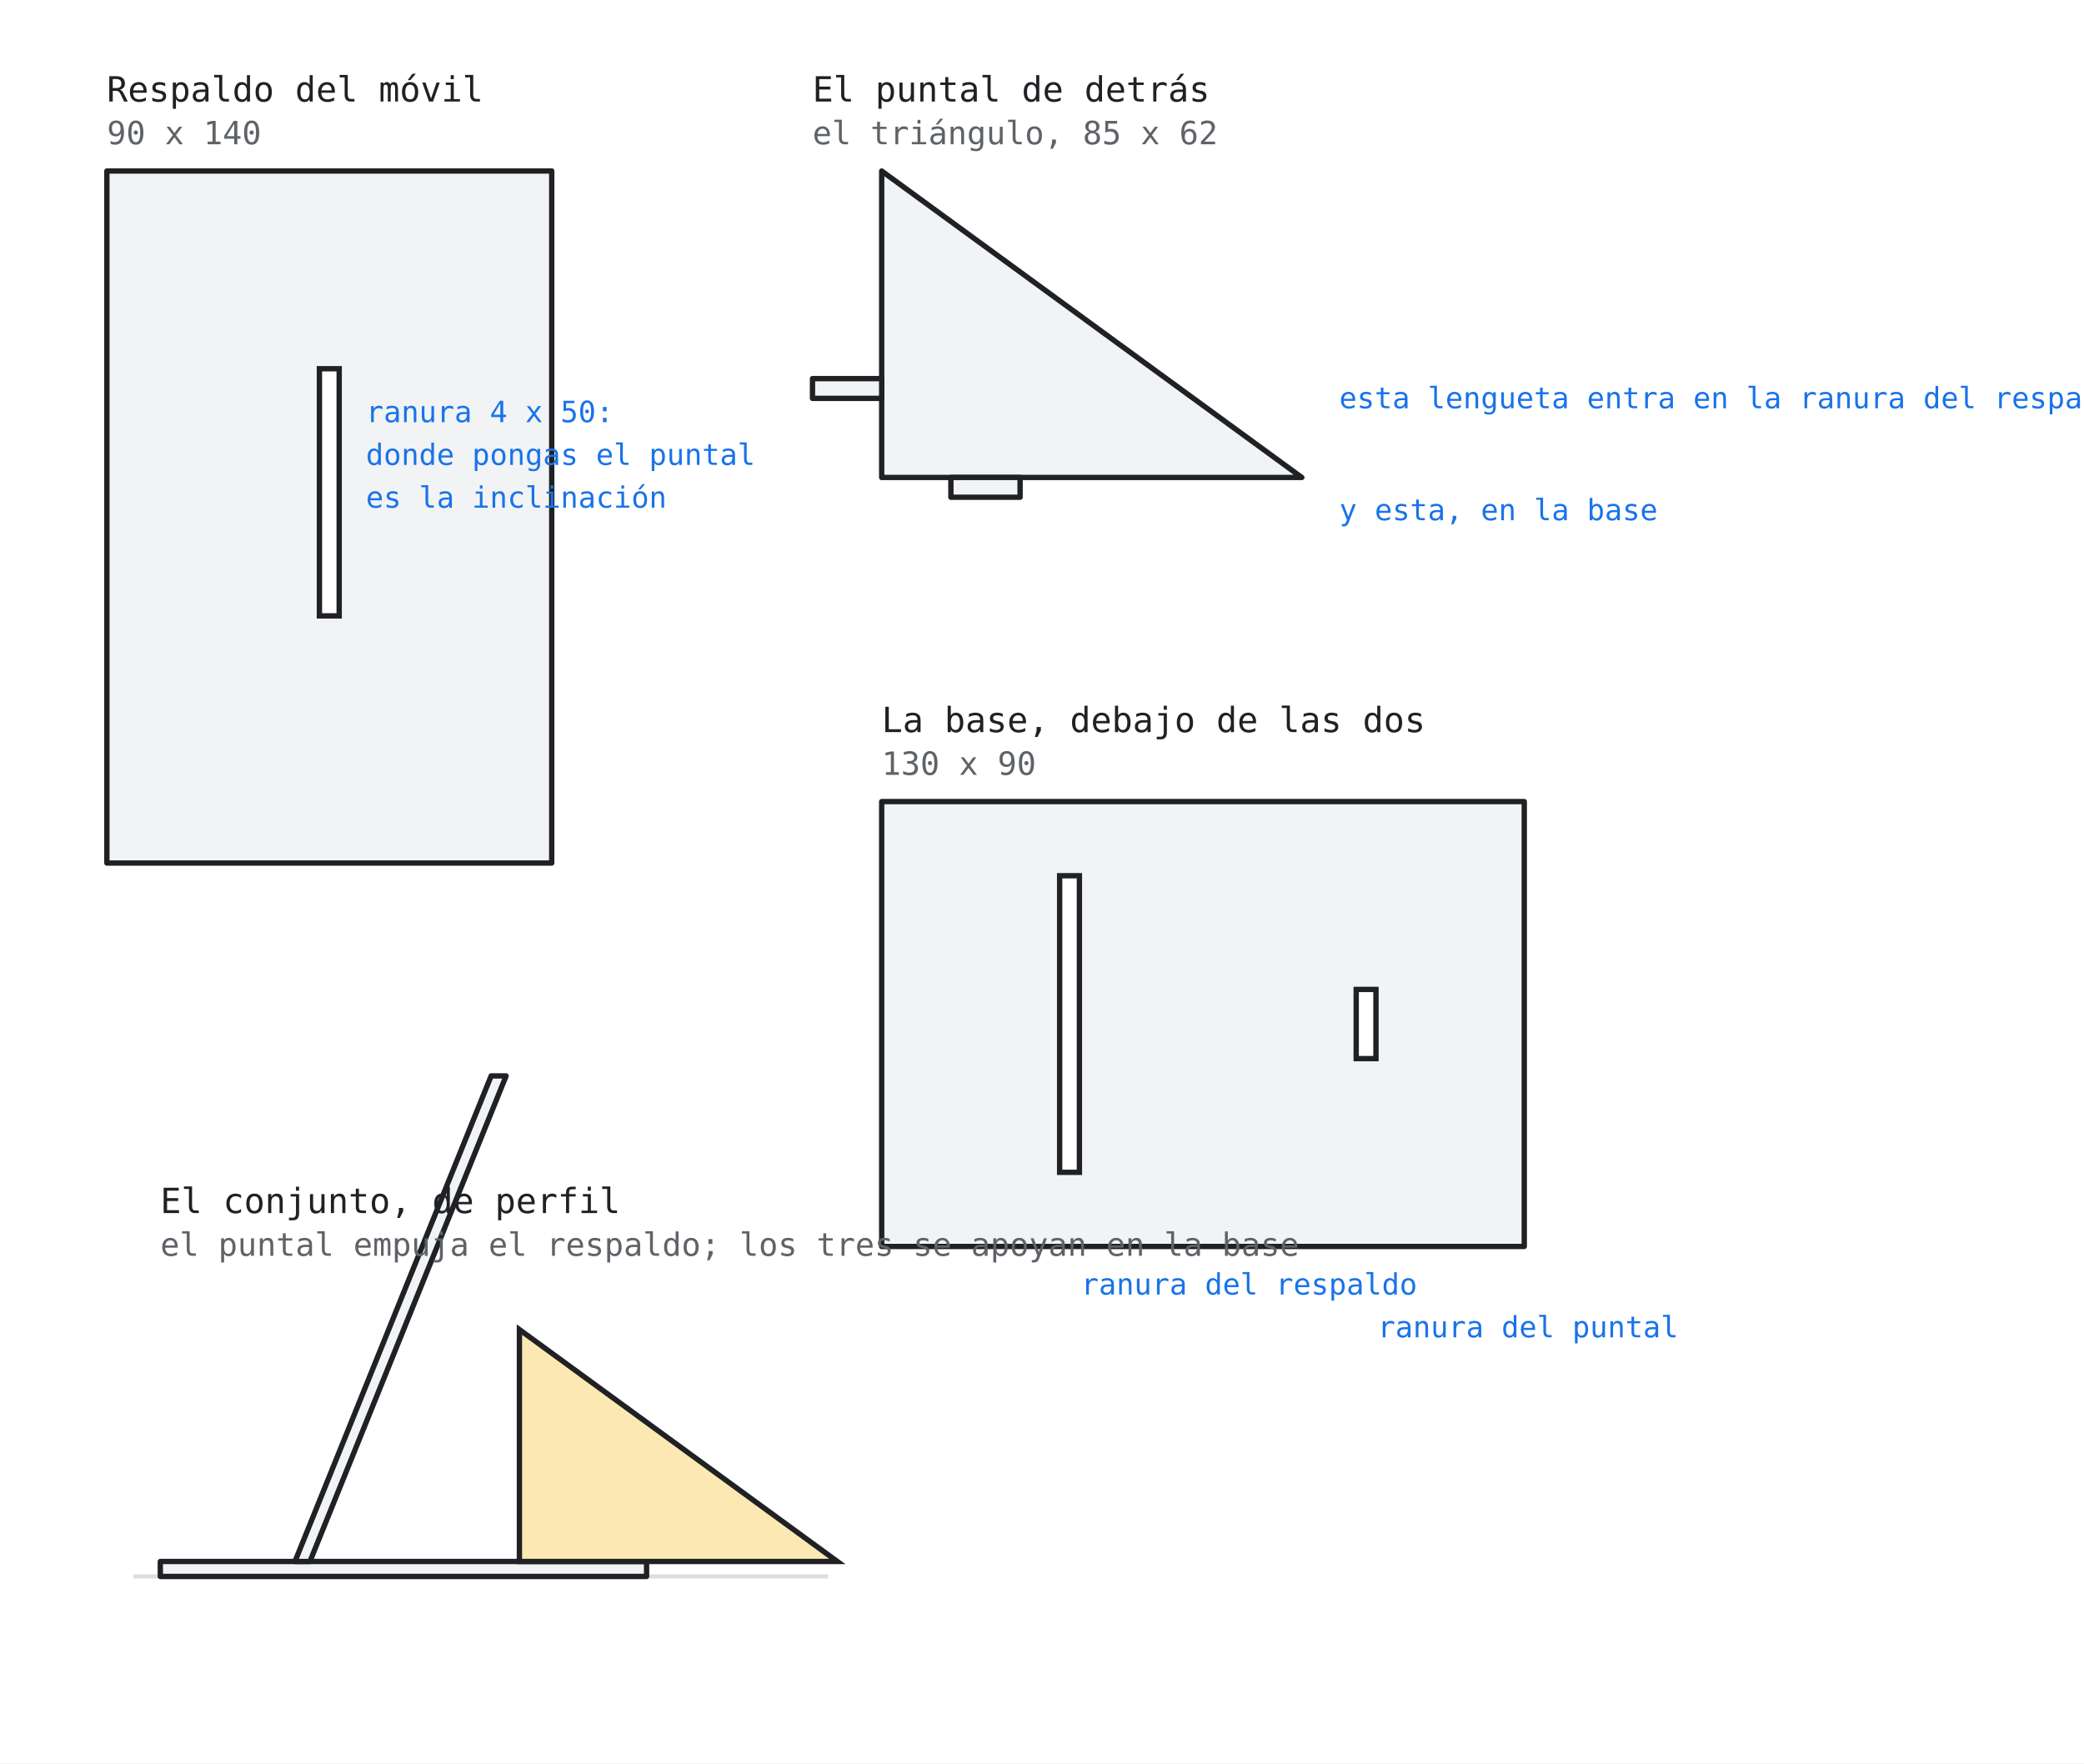
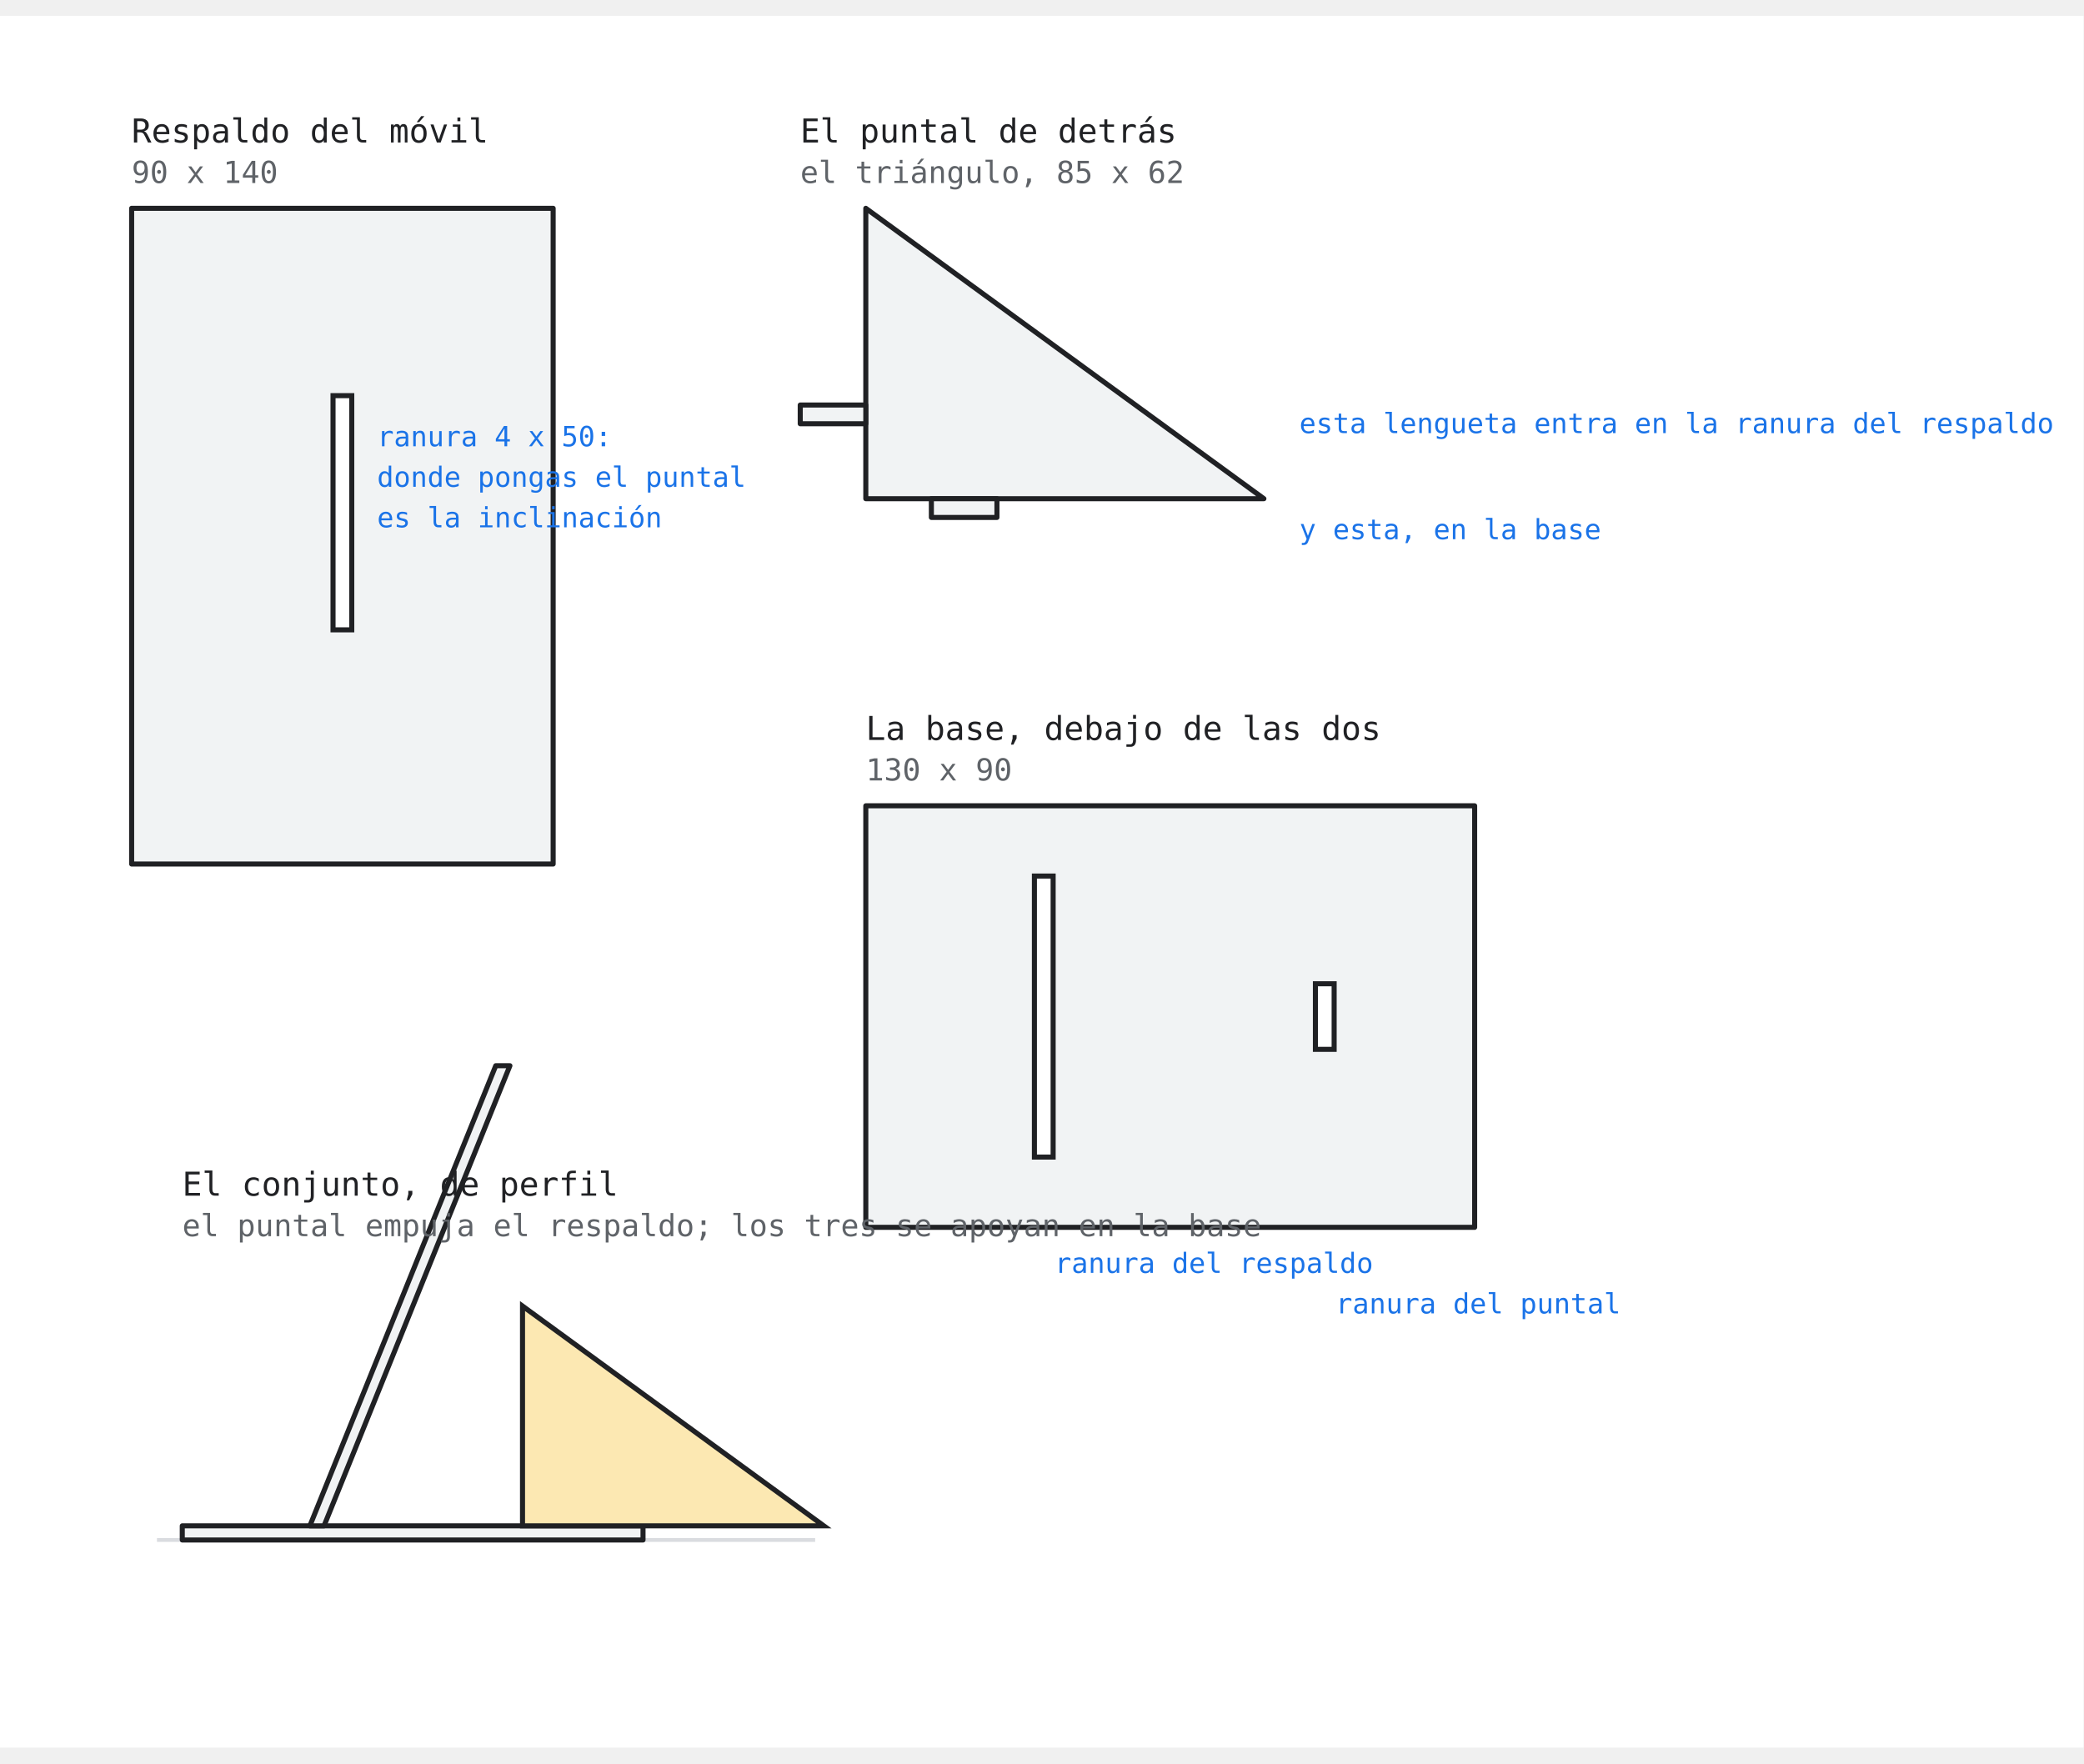
- <svg xmlns="http://www.w3.org/2000/svg" viewBox="0 0 780 660" width="780" height="660">
-   <rect width="780" height="660" fill="#fff" />
+ <svg xmlns="http://www.w3.org/2000/svg" viewBox="-12 -12 823.2 684" width="780" height="660">
+   <rect x="-12" y="-12" width="823" height="684" fill="#fff" />
  <style>text{font-family:monospace;font-size:12px;fill:#5f6368}.t{font-size:13px;fill:#202124}.c{font-size:11px;fill:#1a73e8}.p{fill:#f1f3f4;stroke:#202124;stroke-width:2;stroke-linejoin:round}</style>
  <rect x="40" y="64" width="166.5" height="259" class="p" />
  <rect x="119.55" y="138" width="7.4" height="92.5" fill="#fff" stroke="#202124" stroke-width="2" />
  <text class="t" x="40" y="38">Respaldo del móvil</text>
  <text x="40" y="54">90 x 140</text>
  <text class="c" x="136.95" y="158">ranura 4 x 50:</text>
  <text class="c" x="136.95" y="174">donde pongas el puntal</text>
  <text class="c" x="136.95" y="190">es la inclinación</text>
  <polygon points="330,178.7 487.25,178.7 330,64" class="p" />
  <rect x="304.1" y="141.7" width="25.9" height="7.4" class="p" />
  <rect x="355.9" y="178.7" width="25.9" height="7.4" class="p" />
  <text class="t" x="304.1" y="38">El puntal de detrás</text>
  <text x="304.1" y="54">el triángulo, 85 x 62</text>
  <text class="c" x="501.25" y="152.8">esta lengueta entra en la ranura del respaldo</text>
  <text class="c" x="501.25" y="194.7">y esta, en la base</text>
  <rect x="330" y="300" width="240.5" height="166.5" class="p" />
  <rect x="396.6" y="327.75" width="7.4" height="111" fill="#fff" stroke="#202124" stroke-width="2" />
  <rect x="507.6" y="370.3" width="7.4" height="25.9" fill="#fff" stroke="#202124" stroke-width="2" />
  <text class="t" x="330" y="274">La base, debajo de las dos</text>
  <text x="330" y="290">130 x 90</text>
  <text class="c" x="404.6" y="484.5">ranura del respaldo</text>
  <text class="c" x="515.6" y="500.5">ranura del puntal</text>
  <path d="M50 590 H310" stroke="#dadce0" stroke-width="1.5" />
  <rect x="60" y="584.4" width="182" height="5.6" class="p" />
  <polygon points="110.4,584.4 116,584.4 189.423,402.672 183.823,402.672" class="p" />
  <polygon points="194.4,584.4 313.4,584.4 194.4,497.6" fill="#fce8b2" stroke="#202124" stroke-width="2" />
  <text class="t" x="60" y="454">El conjunto, de perfil</text>
  <text x="60" y="470">el puntal empuja el respaldo; los tres se apoyan en la base</text>
</svg>
